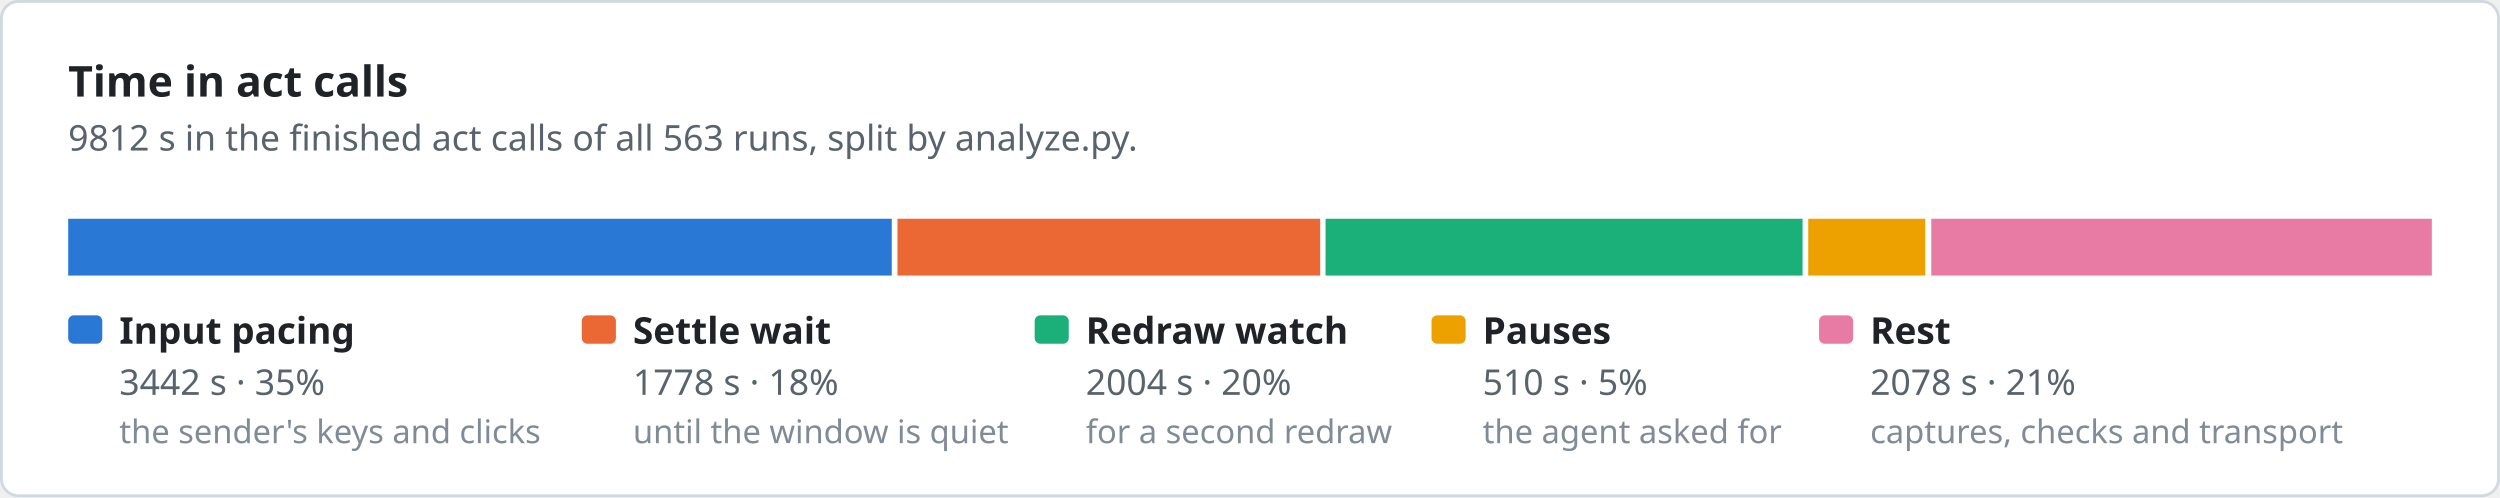
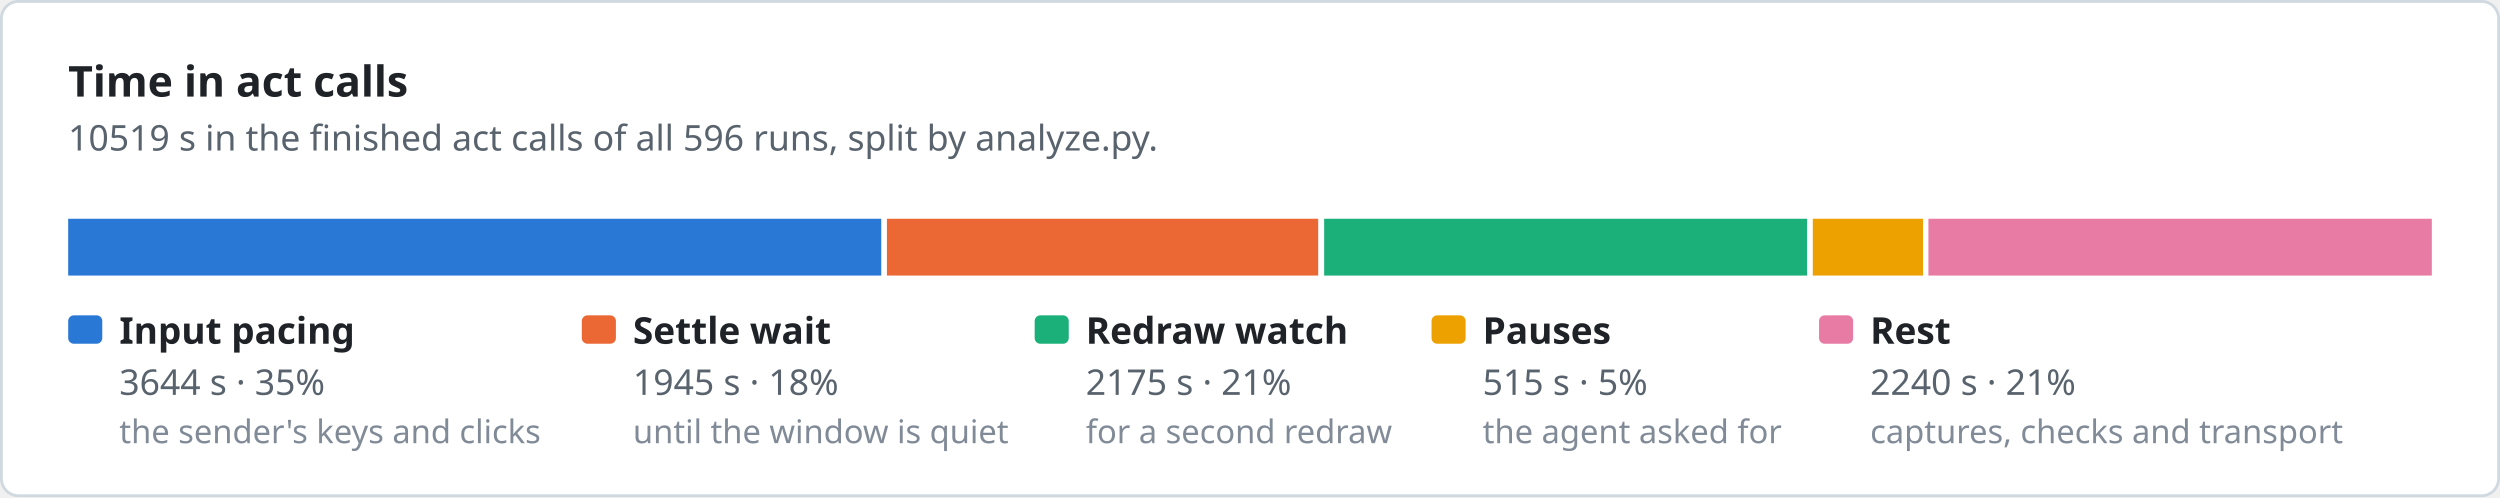
- <svg xmlns="http://www.w3.org/2000/svg" width="880" height="175" viewBox="0 0 880 175" role="img" aria-label="Time in finished act calls: Input pacing 3442 s, Settle wait 1778 s, Redraw watch 2004 s, Pauses 510 s, Rest 2078 s">
+ <svg xmlns="http://www.w3.org/2000/svg" width="880" height="175" viewBox="0 0 880 175" role="img" aria-label="Time in finished act calls: Input pacing 3644 s, Settle wait 1945 s, Redraw watch 2175 s, Pauses 515 s, Rest 2240 s">
  <style>text{font-family:-apple-system, BlinkMacSystemFont, "Segoe UI", "Noto Sans", Helvetica, Arial, sans-serif;font-variant-numeric:tabular-nums}.t{fill:#1f2328}.t2{fill:#59636e}.m{fill:#818b98}.bg{fill:#ffffff;stroke:#d1d9e0}.grid{stroke:#eff2f5;stroke-width:1}.axis{stroke:#d1d9e0;stroke-width:1}.tools{fill:#2a78d6}.out{fill:#c8d1da}.dot{fill:#424a53;stroke:#ffffff;stroke-width:1.5}.miss{fill:#ffffff;stroke:#d1242f;stroke-width:1.75}.pass{fill:#1a7f37}.fail{fill:#ffffff;stroke:#d1242f;stroke-width:1.75}.cut{stroke:#ffffff;stroke-width:2}.s0{fill:#2a78d6}.s1{fill:#eb6834}.s2{fill:#1baf7a}.s3{fill:#eda100}.s4{fill:#e87ba4}.s5{fill:#008300}.s6{fill:#6250d6}.s7{fill:#e34948}</style>
  <rect x="0.5" y="0.5" width="879" height="174" rx="6" class="bg" />
  <text x="24" y="34" class="t" font-size="15" font-weight="600">Time in act calls</text>
-   <text x="24" y="53" class="t2" font-size="12.5">9812 s in the finished act calls of all 563 runs, split by analyze.py.</text>
-   <rect x="24" y="77" width="289.9" height="20" class="s0" />
-   <rect x="315.9" y="77" width="148.8" height="20" class="s1" />
-   <rect x="466.6" y="77" width="167.9" height="20" class="s2" />
-   <rect x="636.5" y="77" width="41.2" height="20" class="s3" />
-   <rect x="679.8" y="77" width="176.2" height="20" class="s4" />
+   <text x="24" y="53" class="t2" font-size="12.5">10519 s in the finished act calls of all 596 runs, split by analyze.py.</text>
+   <rect x="24" y="77" width="286.2" height="20" class="s0" />
+   <rect x="312.2" y="77" width="151.8" height="20" class="s1" />
+   <rect x="466.1" y="77" width="170" height="20" class="s2" />
+   <rect x="638.1" y="77" width="38.8" height="20" class="s3" />
+   <rect x="678.8" y="77" width="177.2" height="20" class="s4" />
  <rect x="24" y="111" width="12" height="10" class="s0" rx="2" />
  <text x="42" y="121" class="t" font-size="13" font-weight="600">Input pacing</text>
-   <text x="42" y="139" class="t2" font-size="12.5">3442 s · 35%</text>
+   <text x="42" y="139" class="t2" font-size="12.5">3644 s · 35%</text>
  <text x="42" y="156" class="m" font-size="11.5">the sender's keys and clicks</text>
  <rect x="204.8" y="111" width="12" height="10" class="s1" rx="2" />
  <text x="222.8" y="121" class="t" font-size="13" font-weight="600">Settle wait</text>
-   <text x="222.8" y="139" class="t2" font-size="12.5">1778 s · 18%</text>
+   <text x="222.8" y="139" class="t2" font-size="12.5">1945 s · 18%</text>
  <text x="222.8" y="156" class="m" font-size="11.5">until the window is quiet</text>
  <rect x="364.2" y="111" width="12" height="10" class="s2" rx="2" />
  <text x="382.2" y="121" class="t" font-size="13" font-weight="600">Redraw watch</text>
-   <text x="382.2" y="139" class="t2" font-size="12.5">2004 s · 20%</text>
+   <text x="382.2" y="139" class="t2" font-size="12.5">2175 s · 21%</text>
  <text x="382.2" y="156" class="m" font-size="11.5">for a second redraw</text>
  <rect x="503.9" y="111" width="12" height="10" class="s3" rx="2" />
  <text x="521.9" y="121" class="t" font-size="13" font-weight="600">Pauses</text>
-   <text x="521.9" y="139" class="t2" font-size="12.5">510 s · 5%</text>
+   <text x="521.9" y="139" class="t2" font-size="12.5">515 s · 5%</text>
  <text x="521.9" y="156" class="m" font-size="11.5">the agent asked for</text>
  <rect x="640.3" y="111" width="12" height="10" class="s4" rx="2" />
  <text x="658.3" y="121" class="t" font-size="13" font-weight="600">Rest</text>
-   <text x="658.3" y="139" class="t2" font-size="12.5">2078 s · 21%</text>
+   <text x="658.3" y="139" class="t2" font-size="12.5">2240 s · 21%</text>
  <text x="658.3" y="156" class="m" font-size="11.5">captures, checks and transport</text>
</svg>
